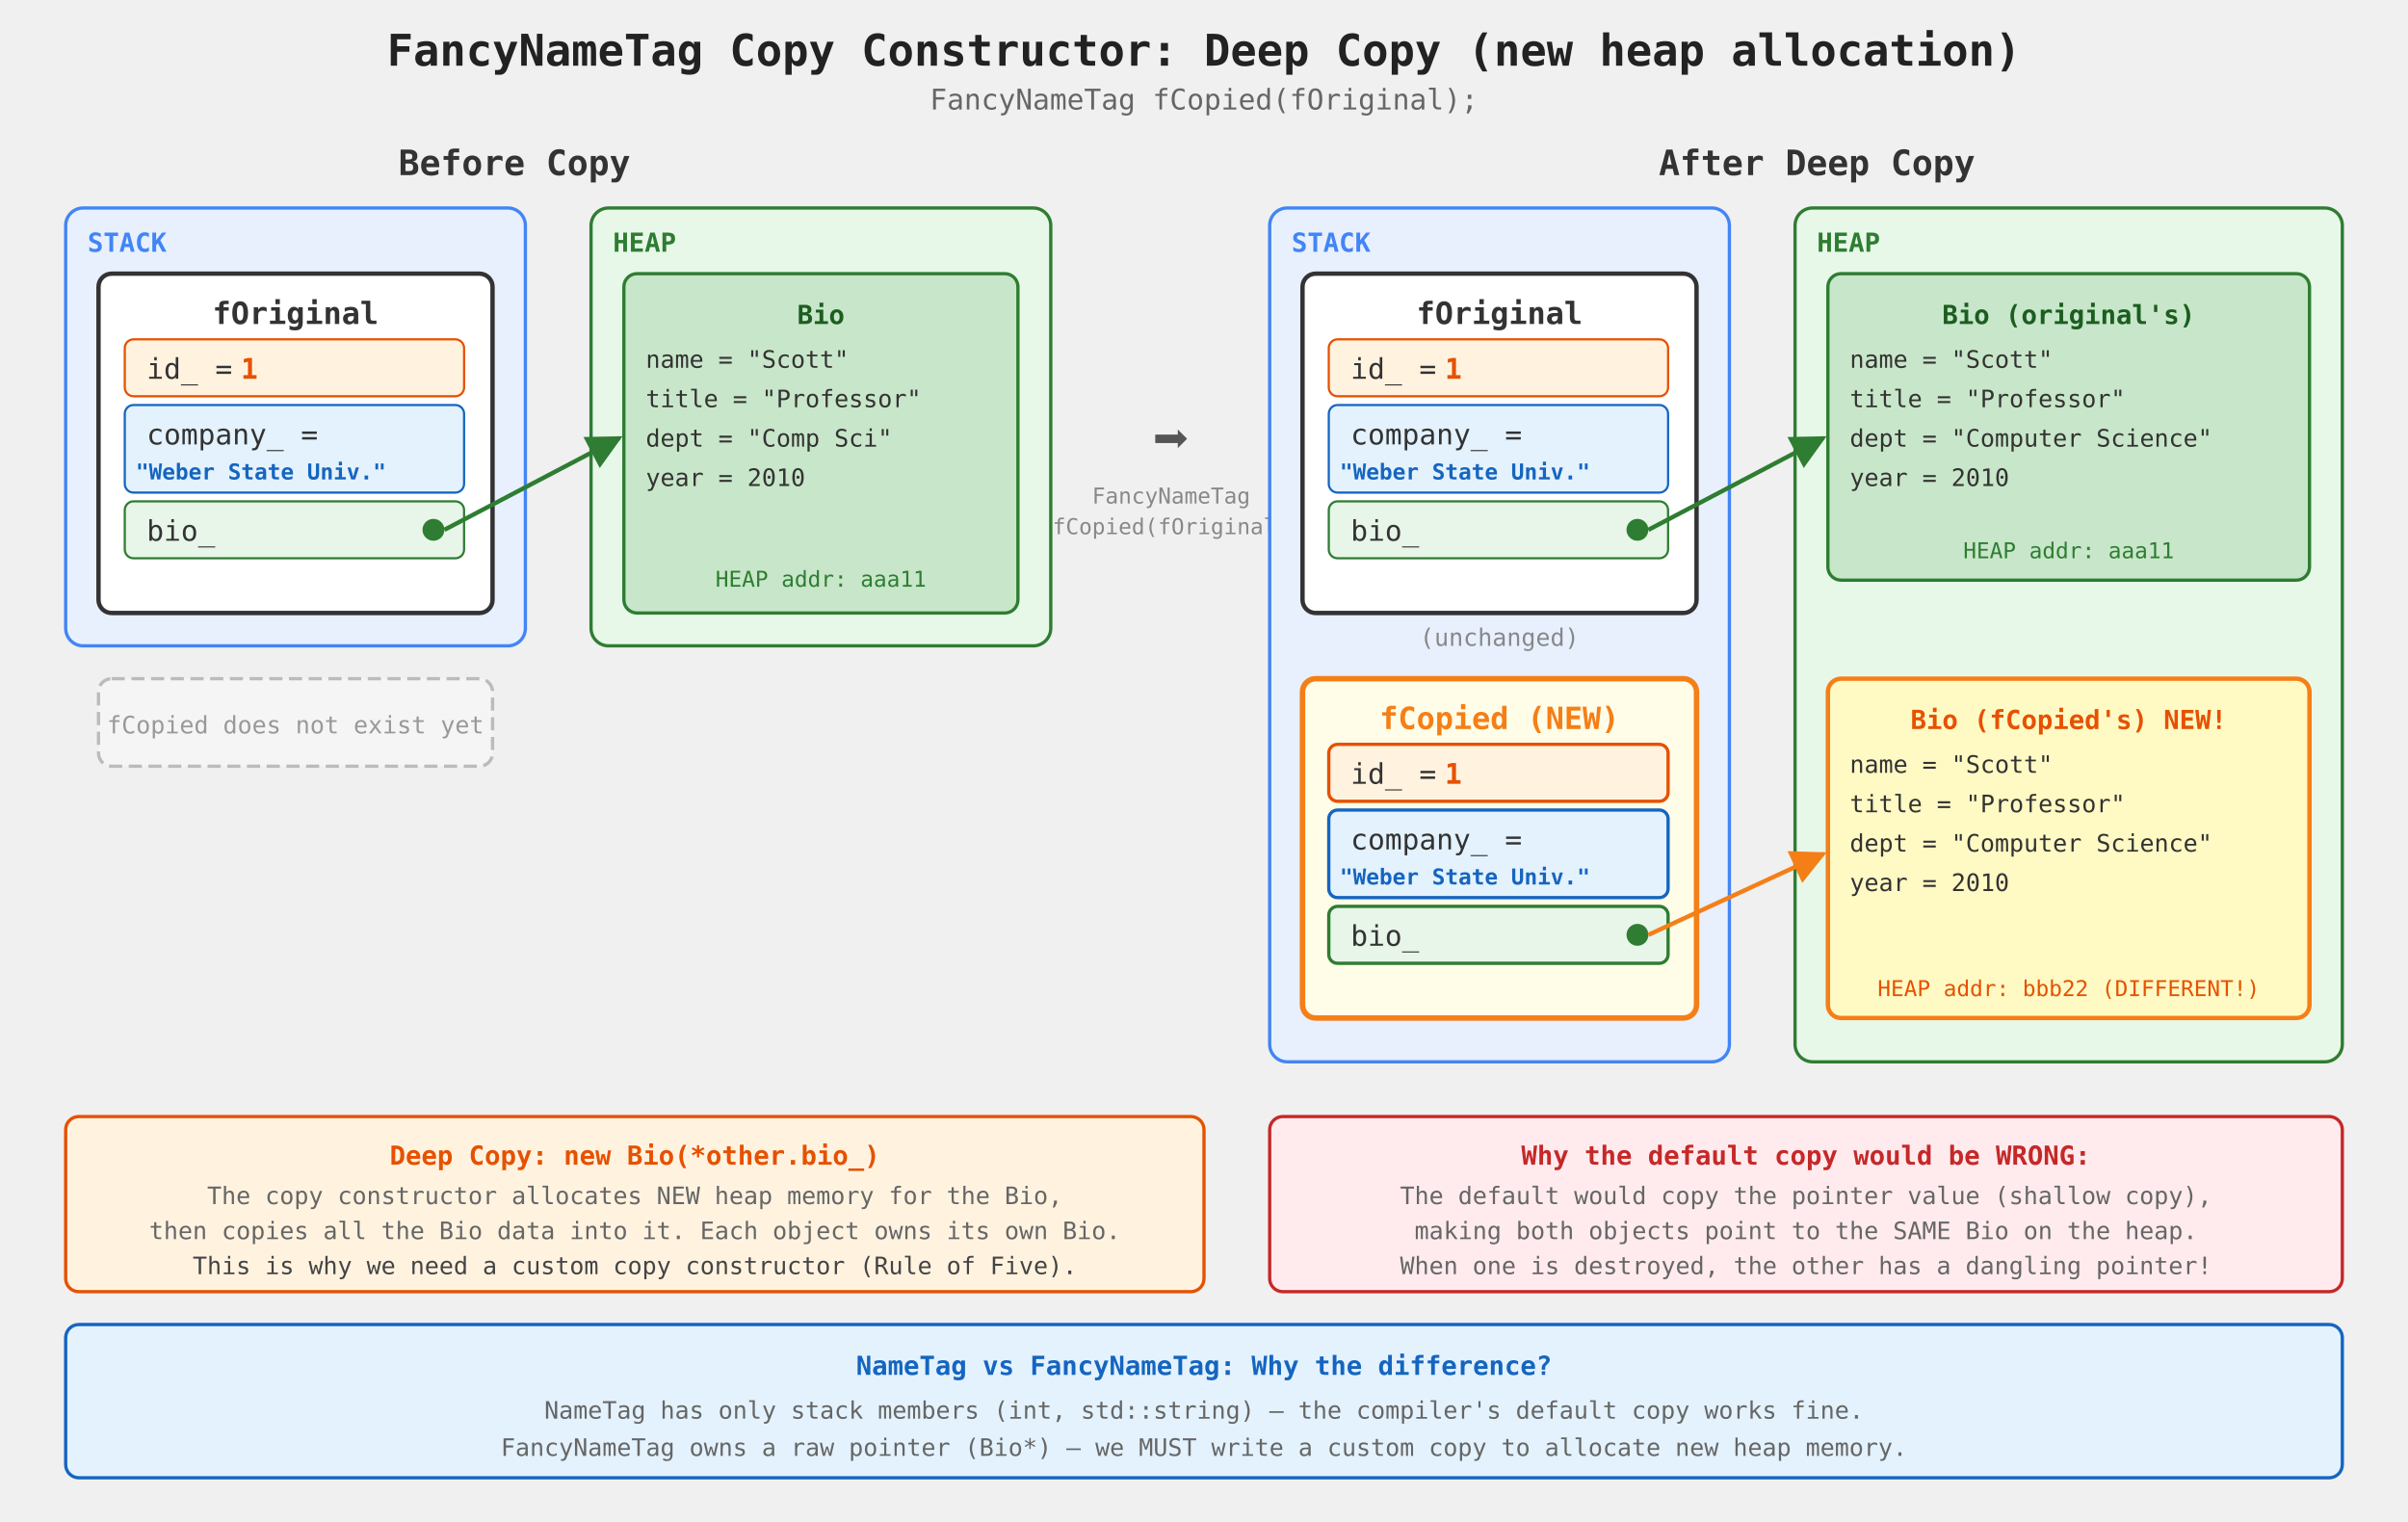
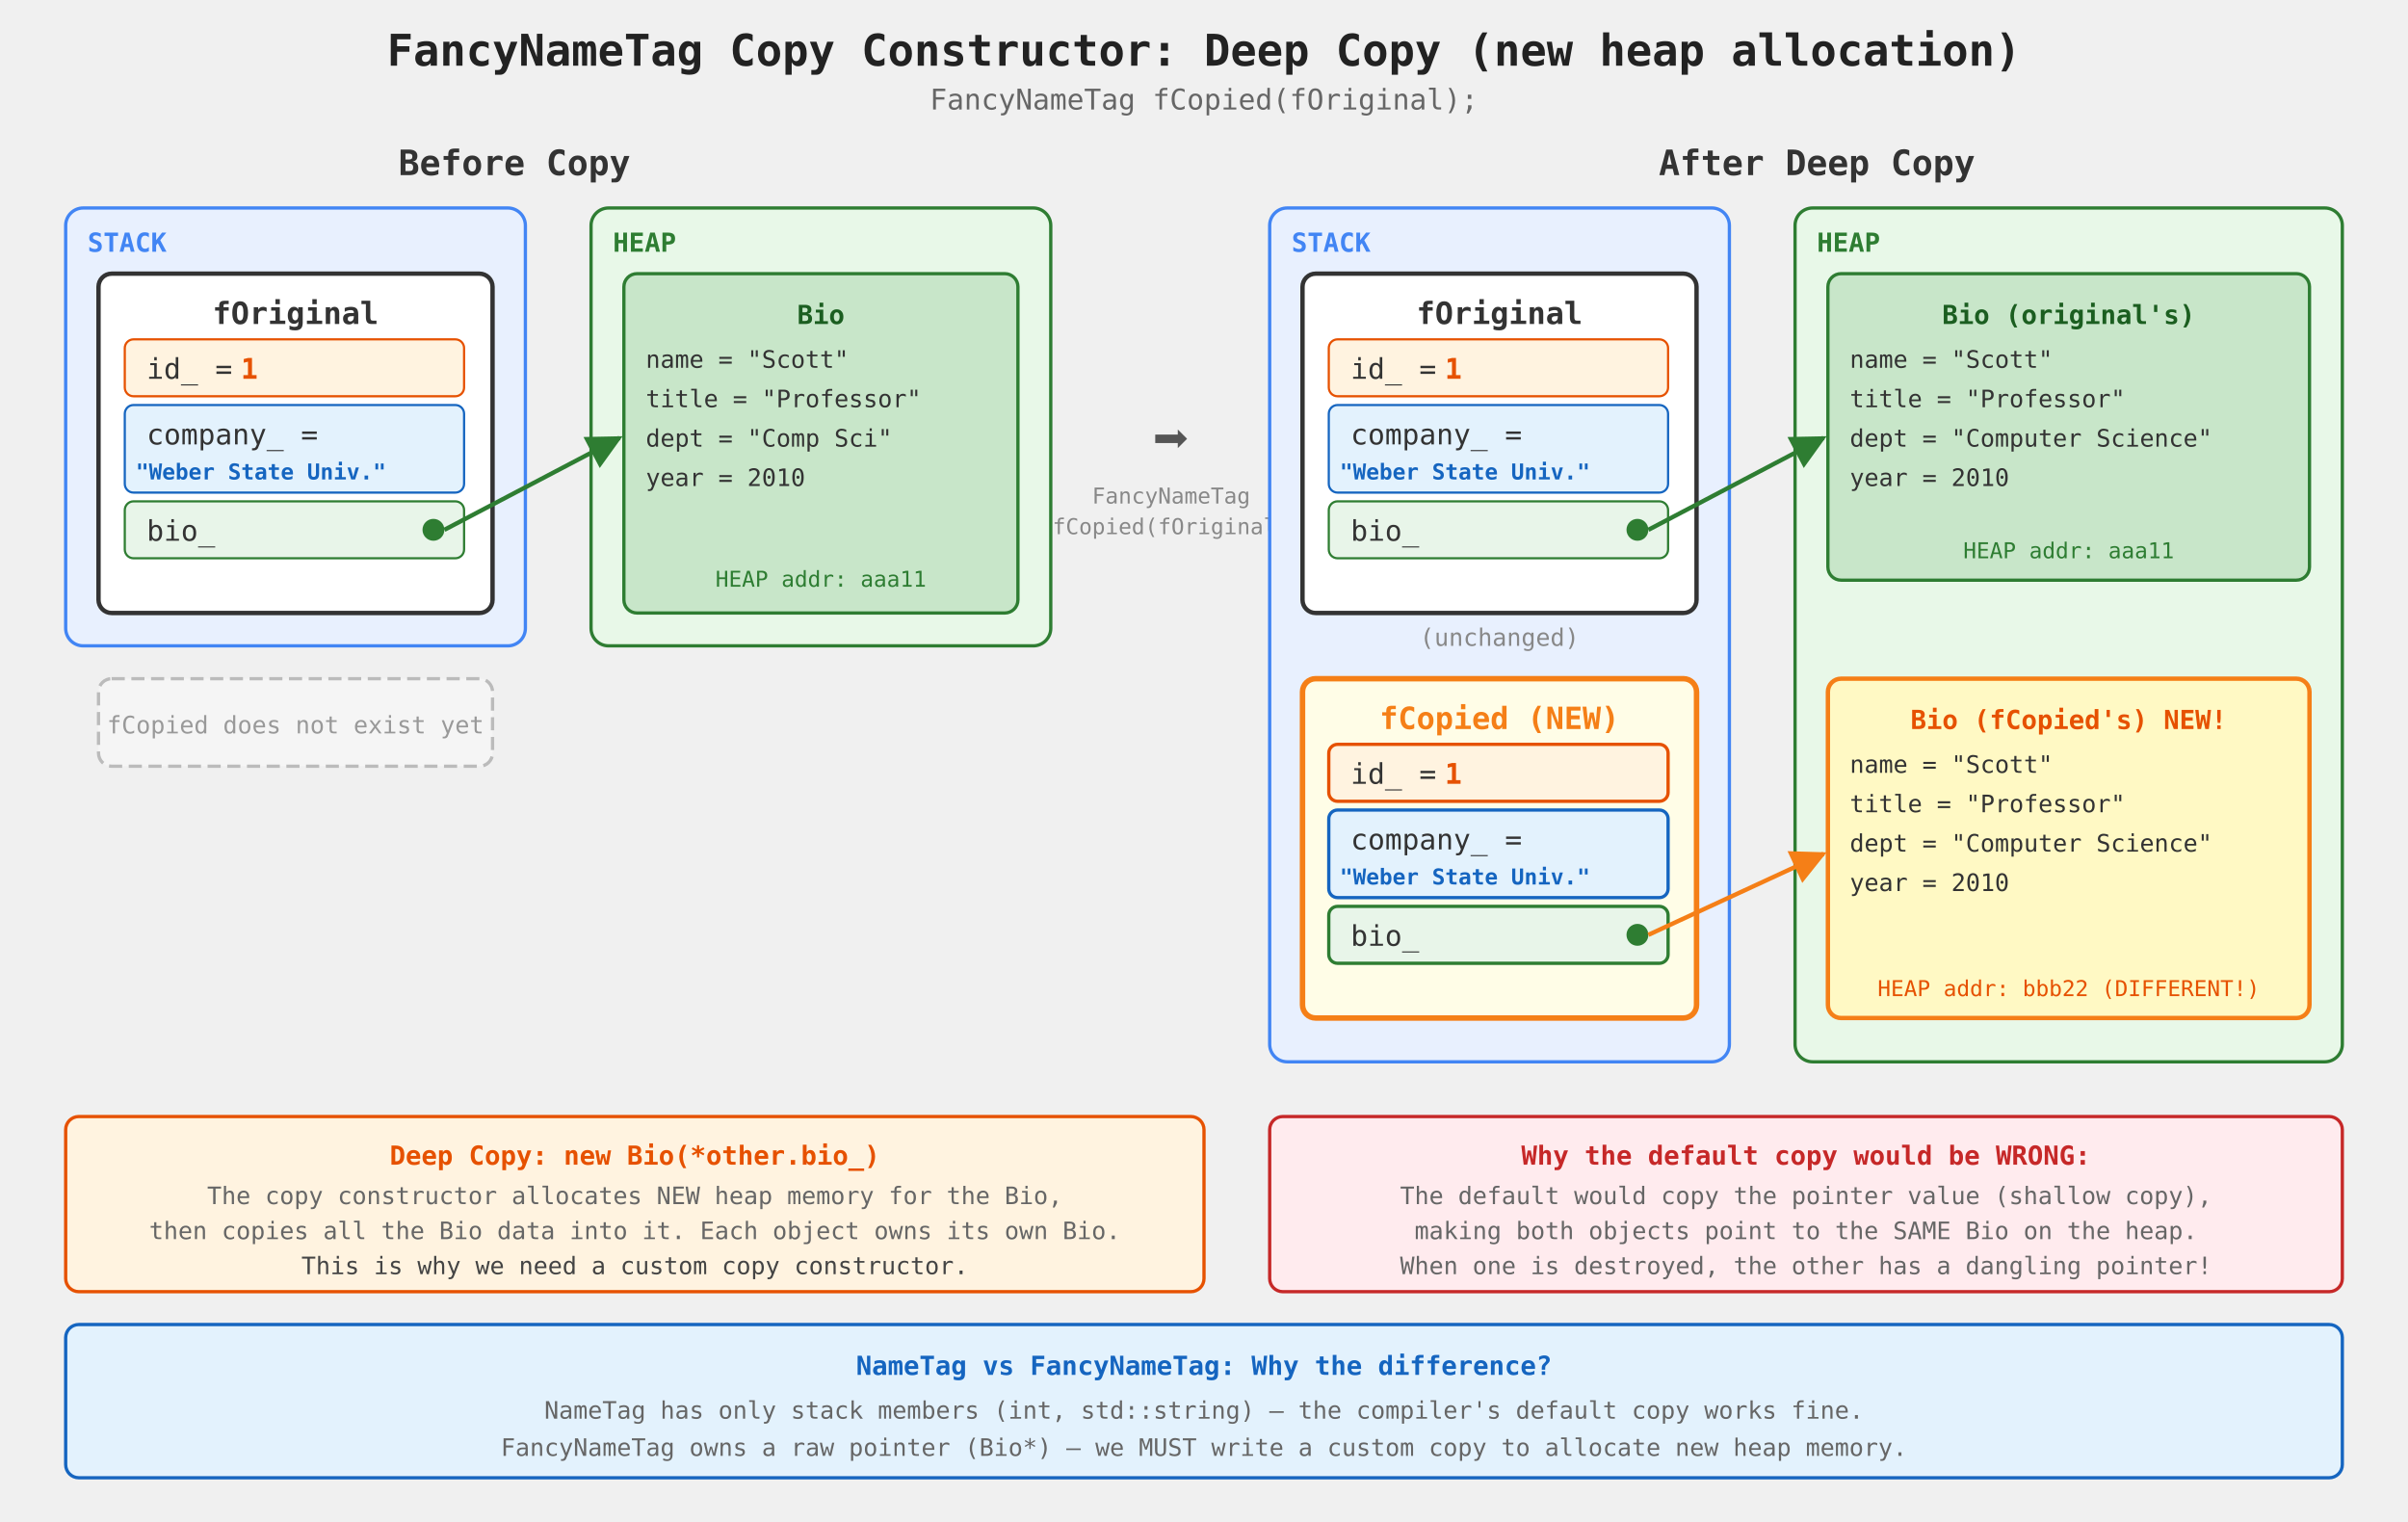
<svg xmlns="http://www.w3.org/2000/svg" viewBox="0 0 1100 695" font-family="Consolas, monospace" font-size="13">
  <text x="550" y="30" text-anchor="middle" font-size="20" font-weight="bold" fill="#222">
    FancyNameTag Copy Constructor: Deep Copy (new heap allocation)
  </text>
  <text x="550" y="50" text-anchor="middle" font-size="13" fill="#666">
    FancyNameTag fCopied(fOriginal);
  </text>
  <text x="235" y="80" text-anchor="middle" font-size="16" font-weight="bold" fill="#333">Before Copy</text>
  <rect x="30" y="95" width="210" height="200" rx="8" fill="#e8f0fe" stroke="#4285f4" stroke-width="1.5" />
  <text x="40" y="115" font-size="12" font-weight="bold" fill="#4285f4">STACK</text>
  <rect x="45" y="125" width="180" height="155" rx="6" fill="#fff" stroke="#333" stroke-width="2" />
  <text x="135" y="148" text-anchor="middle" font-weight="bold" font-size="14" fill="#333">fOriginal</text>
  <rect x="57" y="155" width="155" height="26" rx="4" fill="#fff3e0" stroke="#e65100" stroke-width="1" />
  <text x="67" y="173" fill="#333">id_ =</text>
  <text x="110" y="173" font-weight="bold" fill="#e65100">1</text>
  <rect x="57" y="185" width="155" height="40" rx="4" fill="#e3f2fd" stroke="#1565c0" stroke-width="1" />
  <text x="67" y="203" fill="#333">company_ =</text>
  <text x="62" y="219" font-weight="bold" font-size="10" fill="#1565c0">"Weber State Univ."</text>
  <rect x="57" y="229" width="155" height="26" rx="4" fill="#e8f5e9" stroke="#2e7d32" stroke-width="1" />
  <text x="67" y="247" fill="#333">bio_</text>
  <circle cx="198" cy="242" r="5" fill="#2e7d32" />
  <rect x="270" y="95" width="210" height="200" rx="8" fill="#e8f8e8" stroke="#2e7d32" stroke-width="1.5" />
  <text x="280" y="115" font-size="12" font-weight="bold" fill="#2e7d32">HEAP</text>
  <rect x="285" y="125" width="180" height="155" rx="6" fill="#c8e6c9" stroke="#2e7d32" stroke-width="1.5" />
  <text x="375" y="148" text-anchor="middle" font-weight="bold" font-size="12" fill="#1b5e20">Bio</text>
  <text x="295" y="168" fill="#333" font-size="11">name = "Scott"</text>
  <text x="295" y="186" fill="#333" font-size="11">title = "Professor"</text>
  <text x="295" y="204" fill="#333" font-size="11">dept = "Comp Sci"</text>
  <text x="295" y="222" fill="#333" font-size="11">year = 2010</text>
  <text x="375" y="268" text-anchor="middle" font-size="10" fill="#2e7d32">HEAP addr: aaa11</text>
  <line x1="203" y1="242" x2="283" y2="200" stroke="#2e7d32" stroke-width="2" marker-end="url(#arrowGreen)" />
  <rect x="45" y="310" width="180" height="40" rx="6" fill="#f5f5f5" stroke="#bbb" stroke-width="1.5" stroke-dasharray="6,3" />
  <text x="135" y="335" text-anchor="middle" font-size="11" fill="#999">fCopied does not exist yet</text>
  <text x="535" y="210" text-anchor="middle" font-size="28" fill="#555">➡</text>
  <text x="535" y="230" text-anchor="middle" font-size="10" fill="#888">FancyNameTag</text>
  <text x="535" y="244" text-anchor="middle" font-size="10" fill="#888">fCopied(fOriginal)</text>
  <text x="830" y="80" text-anchor="middle" font-size="16" font-weight="bold" fill="#333">After Deep Copy</text>
  <rect x="580" y="95" width="210" height="390" rx="8" fill="#e8f0fe" stroke="#4285f4" stroke-width="1.5" />
  <text x="590" y="115" font-size="12" font-weight="bold" fill="#4285f4">STACK</text>
  <rect x="595" y="125" width="180" height="155" rx="6" fill="#fff" stroke="#333" stroke-width="2" />
  <text x="685" y="148" text-anchor="middle" font-weight="bold" font-size="14" fill="#333">fOriginal</text>
  <rect x="607" y="155" width="155" height="26" rx="4" fill="#fff3e0" stroke="#e65100" stroke-width="1" />
  <text x="617" y="173" fill="#333">id_ =</text>
  <text x="660" y="173" font-weight="bold" fill="#e65100">1</text>
  <rect x="607" y="185" width="155" height="40" rx="4" fill="#e3f2fd" stroke="#1565c0" stroke-width="1" />
  <text x="617" y="203" fill="#333">company_ =</text>
  <text x="612" y="219" font-weight="bold" font-size="10" fill="#1565c0">"Weber State Univ."</text>
  <rect x="607" y="229" width="155" height="26" rx="4" fill="#e8f5e9" stroke="#2e7d32" stroke-width="1" />
  <text x="617" y="247" fill="#333">bio_</text>
  <circle cx="748" cy="242" r="5" fill="#2e7d32" />
  <text x="685" y="295" text-anchor="middle" font-size="11" fill="#888">(unchanged)</text>
  <rect x="595" y="310" width="180" height="155" rx="6" fill="#fffde7" stroke="#f57f17" stroke-width="2.5" />
  <text x="685" y="333" text-anchor="middle" font-weight="bold" font-size="14" fill="#f57f17">fCopied (NEW)</text>
  <rect x="607" y="340" width="155" height="26" rx="4" fill="#fff3e0" stroke="#e65100" stroke-width="1.5" />
  <text x="617" y="358" fill="#333">id_ =</text>
  <text x="660" y="358" font-weight="bold" fill="#e65100">1</text>
  <rect x="607" y="370" width="155" height="40" rx="4" fill="#e3f2fd" stroke="#1565c0" stroke-width="1.5" />
  <text x="617" y="388" fill="#333">company_ =</text>
  <text x="612" y="404" font-weight="bold" font-size="10" fill="#1565c0">"Weber State Univ."</text>
  <rect x="607" y="414" width="155" height="26" rx="4" fill="#e8f5e9" stroke="#2e7d32" stroke-width="1.5" />
  <text x="617" y="432" fill="#333">bio_</text>
  <circle cx="748" cy="427" r="5" fill="#2e7d32" />
  <rect x="820" y="95" width="250" height="390" rx="8" fill="#e8f8e8" stroke="#2e7d32" stroke-width="1.5" />
  <text x="830" y="115" font-size="12" font-weight="bold" fill="#2e7d32">HEAP</text>
  <rect x="835" y="125" width="220" height="140" rx="6" fill="#c8e6c9" stroke="#2e7d32" stroke-width="1.5" />
  <text x="945" y="148" text-anchor="middle" font-weight="bold" font-size="12" fill="#1b5e20">Bio (original's)</text>
  <text x="845" y="168" fill="#333" font-size="11">name = "Scott"</text>
  <text x="845" y="186" fill="#333" font-size="11">title = "Professor"</text>
  <text x="845" y="204" fill="#333" font-size="11">dept = "Computer Science"</text>
  <text x="845" y="222" fill="#333" font-size="11">year = 2010</text>
  <text x="945" y="255" text-anchor="middle" font-size="10" fill="#2e7d32">HEAP addr: aaa11</text>
  <rect x="835" y="310" width="220" height="155" rx="6" fill="#fff9c4" stroke="#f57f17" stroke-width="2" />
  <text x="945" y="333" text-anchor="middle" font-weight="bold" font-size="12" fill="#e65100">Bio (fCopied's) NEW!</text>
  <text x="845" y="353" fill="#333" font-size="11">name = "Scott"</text>
  <text x="845" y="371" fill="#333" font-size="11">title = "Professor"</text>
  <text x="845" y="389" fill="#333" font-size="11">dept = "Computer Science"</text>
  <text x="845" y="407" fill="#333" font-size="11">year = 2010</text>
  <text x="945" y="455" text-anchor="middle" font-size="10" fill="#e65100">HEAP addr: bbb22 (DIFFERENT!)</text>
  <line x1="753" y1="242" x2="833" y2="200" stroke="#2e7d32" stroke-width="2" marker-end="url(#arrowGreen)" />
  <line x1="753" y1="427" x2="833" y2="390" stroke="#f57f17" stroke-width="2" marker-end="url(#arrowOrange)" />
  <rect x="30" y="510" width="520" height="80" rx="6" fill="#fff3e0" stroke="#e65100" stroke-width="1.5" />
  <text x="290" y="532" text-anchor="middle" font-size="12" font-weight="bold" fill="#e65100">Deep Copy: new Bio(*other.bio_)</text>
  <text x="290" y="550" text-anchor="middle" font-size="11" fill="#666">The copy constructor allocates NEW heap memory for the Bio,</text>
  <text x="290" y="566" text-anchor="middle" font-size="11" fill="#666">then copies all the Bio data into it. Each object owns its own Bio.</text>
-   <text x="290" y="582" text-anchor="middle" font-size="11" fill="#444">This is why we need a custom copy constructor (Rule of Five).</text>
+   <text x="290" y="582" text-anchor="middle" font-size="11" fill="#444">This is why we need a custom copy constructor.</text>
  <rect x="580" y="510" width="490" height="80" rx="6" fill="#ffebee" stroke="#c62828" stroke-width="1.5" />
  <text x="825" y="532" text-anchor="middle" font-size="12" font-weight="bold" fill="#c62828">Why the default copy would be WRONG:</text>
  <text x="825" y="550" text-anchor="middle" font-size="11" fill="#666">The default would copy the pointer value (shallow copy),</text>
  <text x="825" y="566" text-anchor="middle" font-size="11" fill="#666">making both objects point to the SAME Bio on the heap.</text>
  <text x="825" y="582" text-anchor="middle" font-size="11" fill="#666">When one is destroyed, the other has a dangling pointer!</text>
  <rect x="30" y="605" width="1040" height="70" rx="6" fill="#e3f2fd" stroke="#1565c0" stroke-width="1.5" />
  <text x="550" y="628" text-anchor="middle" font-size="12" font-weight="bold" fill="#1565c0">NameTag vs FancyNameTag: Why the difference?</text>
  <text x="550" y="648" text-anchor="middle" font-size="11" fill="#666">NameTag has only stack members (int, std::string) — the compiler's default copy works fine.</text>
  <text x="550" y="665" text-anchor="middle" font-size="11" fill="#666">FancyNameTag owns a raw pointer (Bio*) — we MUST write a custom copy to allocate new heap memory.</text>
  <defs>
    <marker id="arrowGreen" viewBox="0 0 10 10" refX="9" refY="5" markerWidth="8" markerHeight="8" orient="auto-start-reverse">
      <path d="M 0 0 L 10 5 L 0 10 z" fill="#2e7d32" />
    </marker>
    <marker id="arrowOrange" viewBox="0 0 10 10" refX="9" refY="5" markerWidth="8" markerHeight="8" orient="auto-start-reverse">
      <path d="M 0 0 L 10 5 L 0 10 z" fill="#f57f17" />
    </marker>
  </defs>
</svg>
